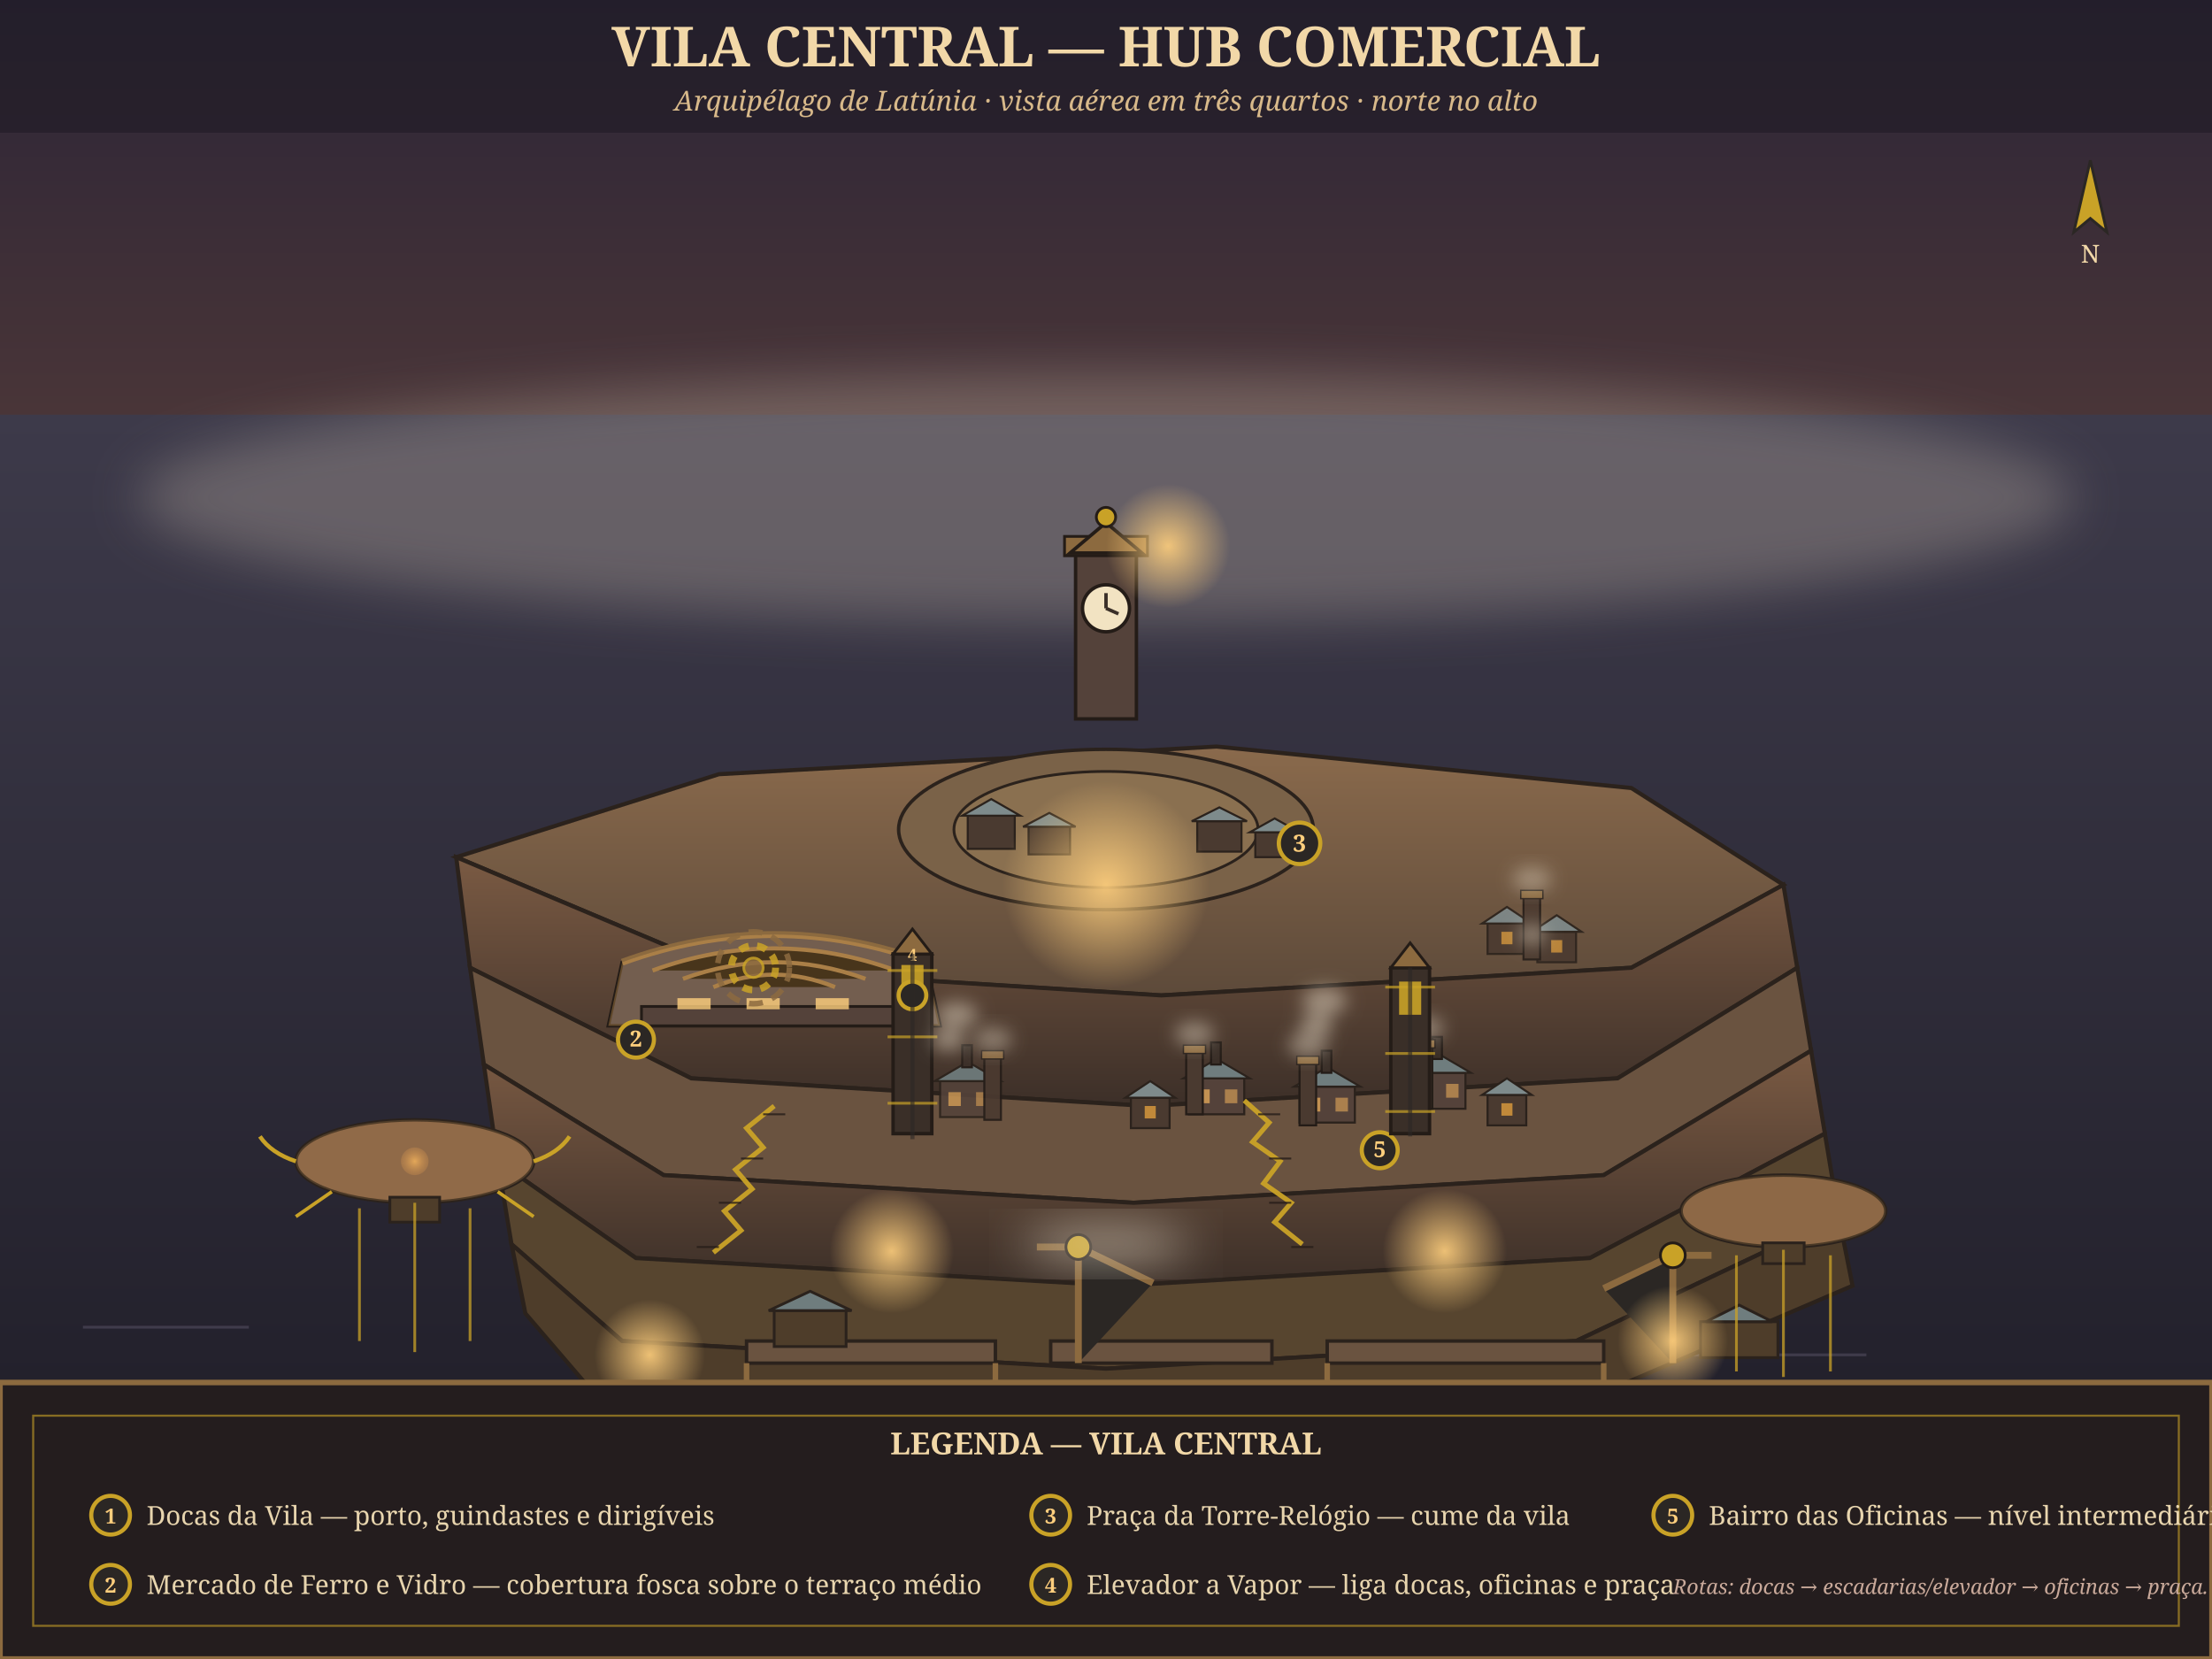
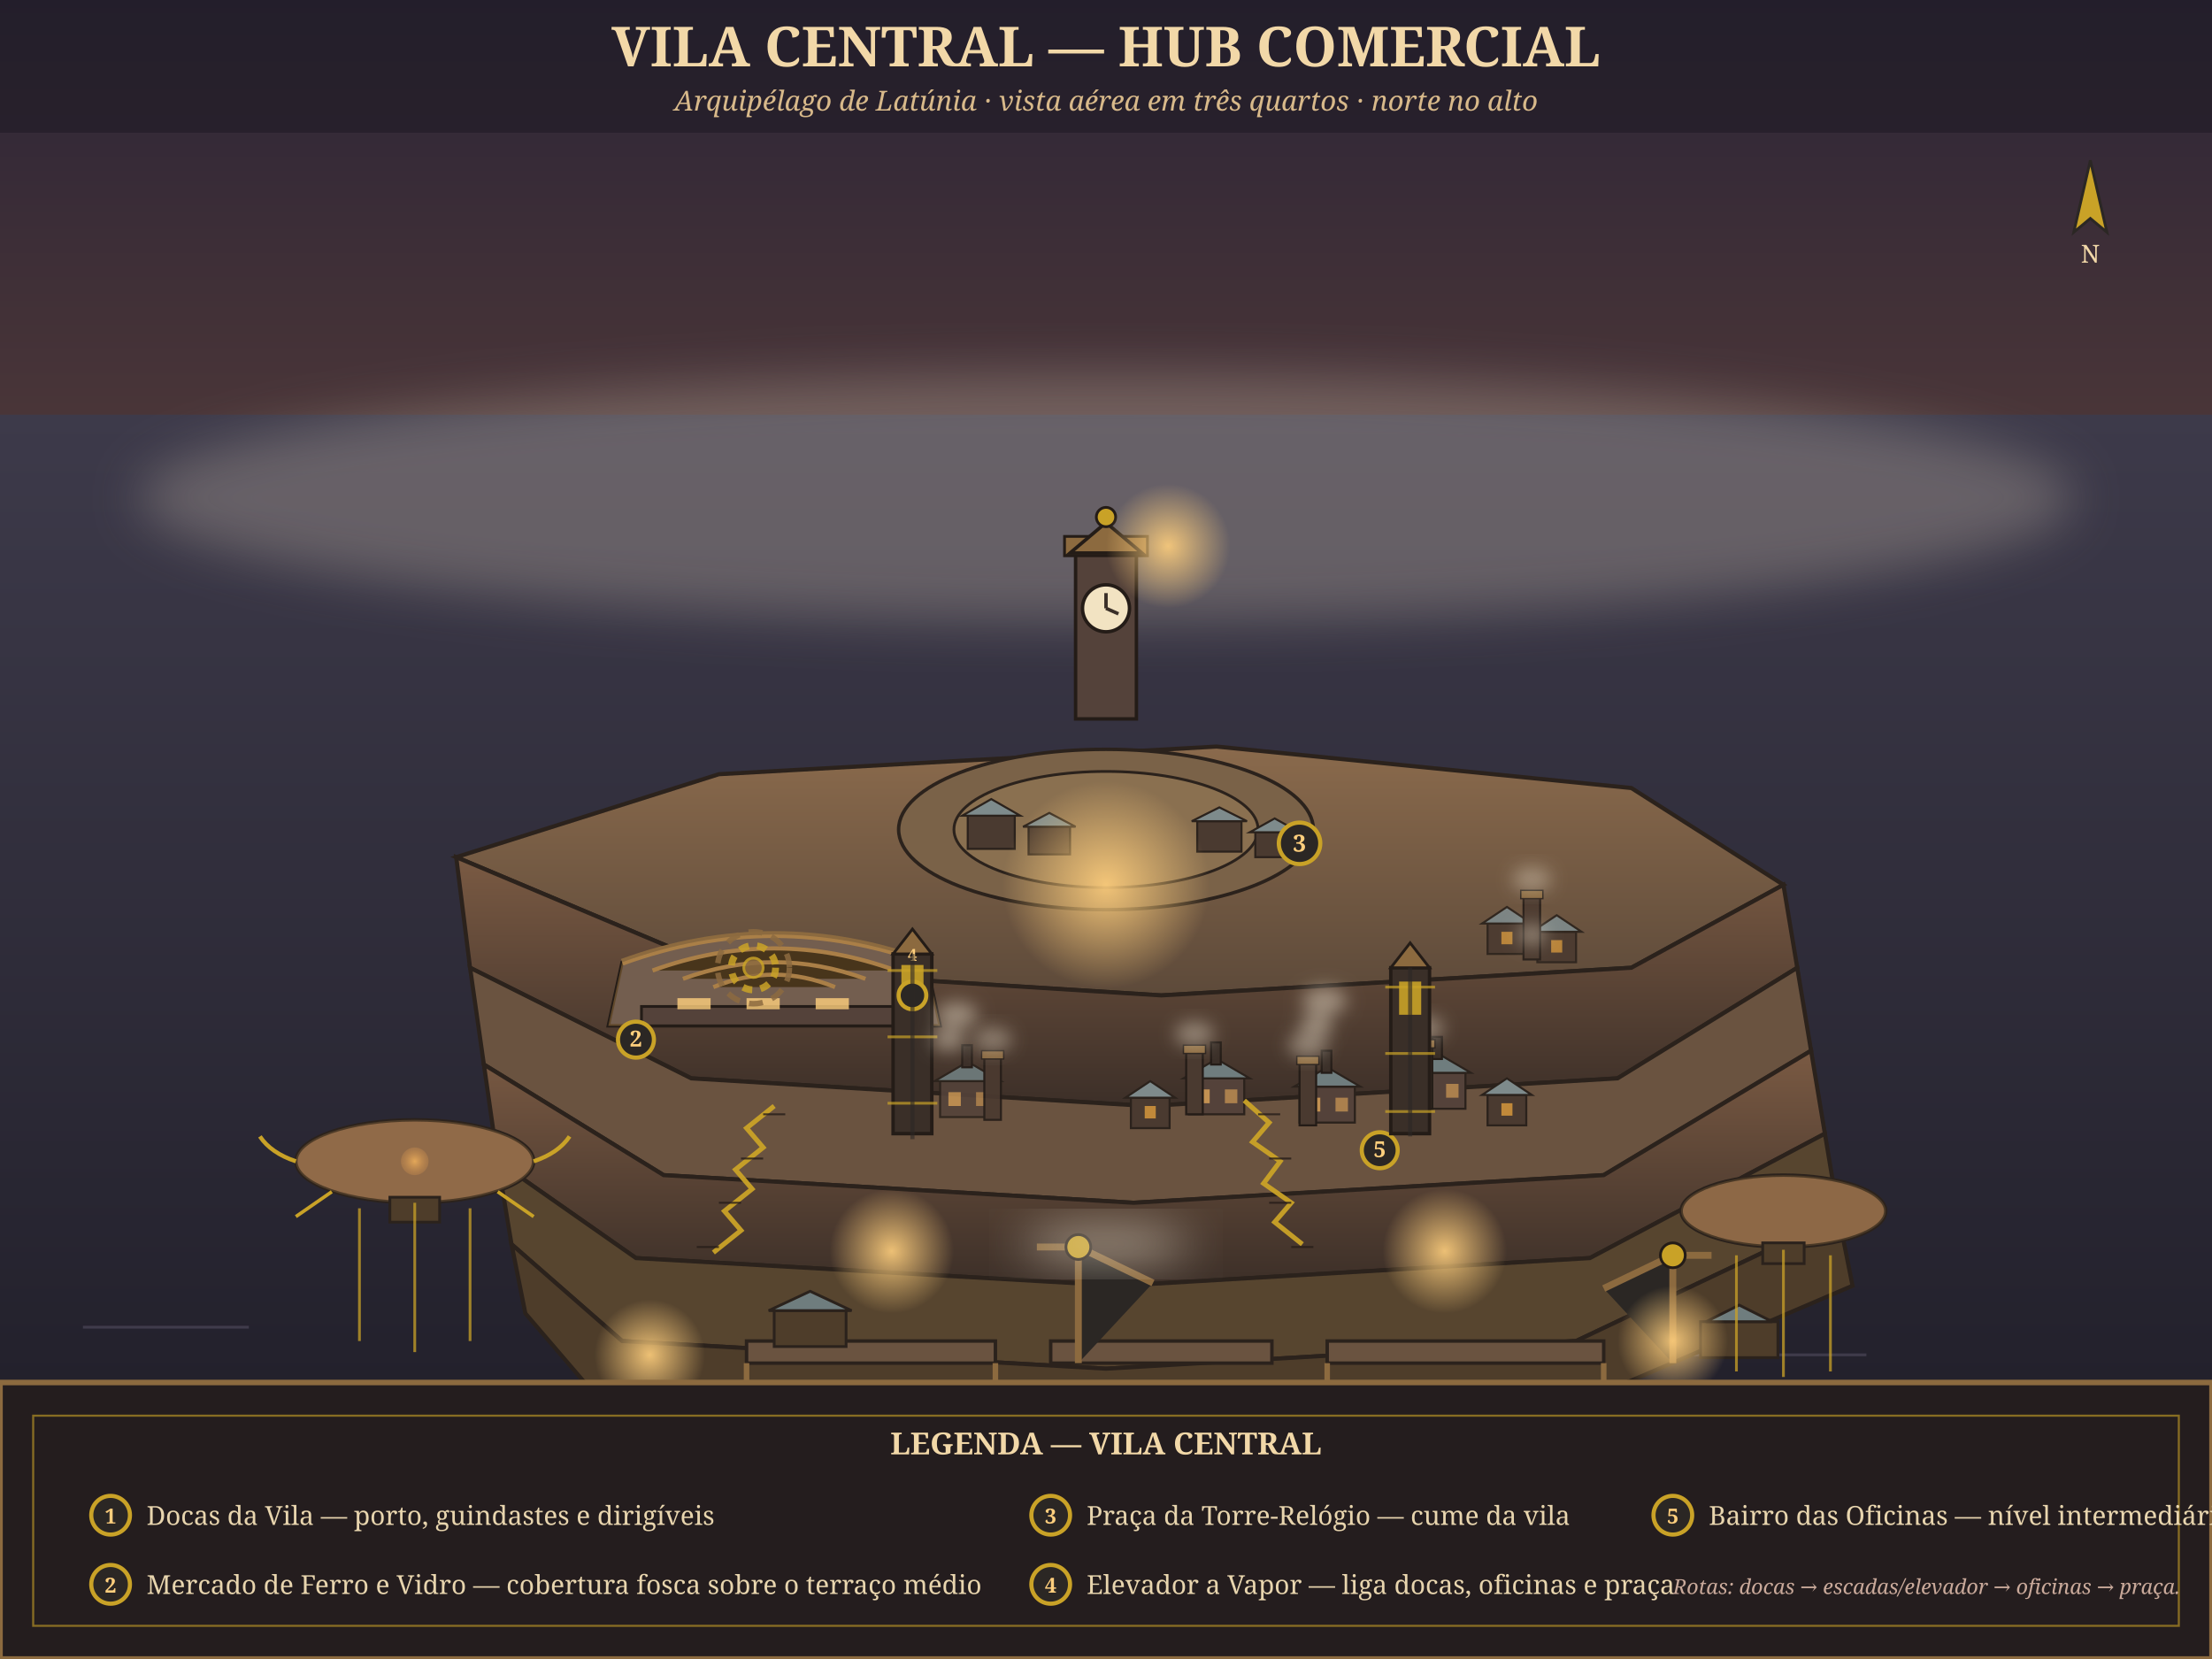
<svg xmlns="http://www.w3.org/2000/svg" width="1600" height="1200" viewBox="0 0 1600 1200">
  <defs>
    <linearGradient id="ceu" x1="0" y1="0" x2="0" y2="1">
      <stop offset="0" stop-color="#2b2436" />
      <stop offset="0.55" stop-color="#6e4a3a" />
      <stop offset="1" stop-color="#c98d4e" />
    </linearGradient>
    <linearGradient id="mar" x1="0" y1="0" x2="0" y2="1">
      <stop offset="0" stop-color="#3d3a4a" />
      <stop offset="1" stop-color="#23212c" />
    </linearGradient>
    <linearGradient id="rocha" x1="0" y1="0" x2="0" y2="1">
      <stop offset="0" stop-color="#7a5a43" />
      <stop offset="1" stop-color="#3c2f28" />
    </linearGradient>
    <linearGradient id="topo" x1="0" y1="0" x2="0" y2="1">
      <stop offset="0" stop-color="#8a6a4c" />
      <stop offset="1" stop-color="#5d4a3a" />
    </linearGradient>
    <radialGradient id="lampiao" cx="0.5" cy="0.5" r="0.5">
      <stop offset="0" stop-color="#ffcf7d" stop-opacity="0.9" />
      <stop offset="1" stop-color="#ffcf7d" stop-opacity="0" />
    </radialGradient>
    <radialGradient id="vidroambar" cx="0.5" cy="0.5" r="0.5">
      <stop offset="0" stop-color="#f2b25c" stop-opacity="0.85" />
      <stop offset="1" stop-color="#c98d4e" stop-opacity="0.35" />
    </radialGradient>
    <filter id="nevoa" x="-20%" y="-20%" width="140%" height="140%">
      <feGaussianBlur stdDeviation="18" />
    </filter>
    <filter id="brilho" x="-50%" y="-50%" width="200%" height="200%">
      <feGaussianBlur stdDeviation="6" />
    </filter>
    <g id="casa">
      <rect x="-14" y="-22" width="28" height="22" fill="#4a3a30" stroke="#2b221c" stroke-width="1.5" />
      <path d="M-18 -22 L0 -34 L18 -22 Z" fill="#7e8b8c" stroke="#2b221c" stroke-width="1.5" />
      <rect x="-4" y="-16" width="8" height="9" fill="#e8a33d" opacity="0.75" />
    </g>
    <g id="oficina">
      <rect x="-20" y="-26" width="40" height="26" fill="#54423a" stroke="#2b221c" stroke-width="1.5" />
      <path d="M-24 -26 L0 -40 L24 -26 Z" fill="#6f7d7e" stroke="#2b221c" stroke-width="1.5" />
      <rect x="-14" y="-18" width="9" height="10" fill="#f2b25c" opacity="0.7" />
      <rect x="6" y="-18" width="9" height="10" fill="#f2b25c" opacity="0.55" />
      <rect x="-4" y="-52" width="7" height="16" fill="#3a2f28" stroke="#241c17" stroke-width="1.5" />
    </g>
    <g id="chamine">
      <rect x="-6" y="-46" width="12" height="46" fill="#4a3a30" stroke="#241c17" stroke-width="1.5" />
      <rect x="-8" y="-50" width="16" height="6" fill="#8c6a3f" stroke="#241c17" stroke-width="1" />
      <ellipse cx="0" cy="-58" rx="14" ry="9" fill="#e8dcc8" opacity="0.45" filter="url(#brilho)" />
    </g>
    <g id="engrenagem">
      <circle r="16" fill="none" stroke="#c9a227" stroke-width="5" stroke-dasharray="7 6" />
      <circle r="7" fill="#8c6a3f" stroke="#c9a227" stroke-width="2" />
    </g>
    <g id="marcador">
      <circle r="15" fill="#2b2724" stroke="#c9a227" stroke-width="3" />
      <text y="6" text-anchor="middle" font-family="Georgia, serif" font-size="17" font-weight="bold" fill="#ffcf7d">N</text>
    </g>
  </defs>
  <rect width="1600" height="1200" fill="url(#ceu)" />
  <rect x="0" y="0" width="1600" height="96" fill="#1e1922" opacity="0.55" />
  <text x="800" y="48" text-anchor="middle" font-family="Georgia, serif" font-size="40" font-weight="bold" fill="#f2d8a8">VILA CENTRAL — HUB COMERCIAL</text>
  <text x="800" y="80" text-anchor="middle" font-family="Georgia, serif" font-size="20" font-style="italic" fill="#d8b98a">Arquipélago de Latúnia · vista aérea em três quartos · norte no alto</text>
  <g transform="translate(1512,150)">
    <path d="M0 -34 L12 18 L0 8 L-12 18 Z" fill="#c9a227" stroke="#2b2724" stroke-width="2" />
    <text y="40" text-anchor="middle" font-family="Georgia, serif" font-size="18" fill="#f2d8a8">N</text>
  </g>
  <rect x="0" y="300" width="1600" height="700" fill="url(#mar)" />
  <g stroke="#5a5468" stroke-width="2" opacity="0.5">
    <path d="M60 960 h120 M240 1000 h160 M1200 980 h150 M1000 1060 h180 M420 1050 h140 M1350 1030 h120" />
    <path d="M80 1040 h90 M1140 930 h110 M520 1090 h160 M960 940 h120" />
  </g>
  <ellipse cx="800" cy="360" rx="700" ry="90" fill="#d8c9b8" opacity="0.28" filter="url(#nevoa)" />
  <path d="M330 620 L520 560 L880 540 L1180 570 L1290 640 L1180 700 L840 720 L520 700 Z" fill="url(#topo)" stroke="#2b221c" stroke-width="3" />
  <path d="M330 620 L520 700 L840 720 L1180 700 L1290 640 L1300 700 L1170 780 L830 800 L500 780 L340 700 Z" fill="url(#rocha)" stroke="#2b221c" stroke-width="3" />
  <path d="M340 700 L500 780 L830 800 L1170 780 L1300 700 L1310 760 L1160 850 L820 870 L480 850 L350 770 Z" fill="#6a5340" stroke="#2b221c" stroke-width="3" />
  <path d="M350 770 L480 850 L820 870 L1160 850 L1310 760 L1320 820 L1150 910 L810 930 L460 910 L360 840 Z" fill="url(#rocha)" stroke="#2b221c" stroke-width="3" />
  <path d="M360 840 L460 910 L810 930 L1150 910 L1320 820 L1330 880 L1140 970 L800 990 L450 970 L370 900 Z" fill="#57452f" stroke="#2b221c" stroke-width="3" />
  <path d="M370 900 L450 970 L800 990 L1140 970 L1330 880 L1340 930 L1130 1020 L790 1040 L440 1020 L380 950 Z" fill="#4e3d2a" stroke="#2b221c" stroke-width="3" />
  <ellipse cx="800" cy="600" rx="150" ry="58" fill="#7a6248" stroke="#2b221c" stroke-width="2.5" />
  <ellipse cx="800" cy="600" rx="110" ry="42" fill="#8a7050" stroke="#2b221c" stroke-width="2" />
  <g transform="translate(800,520)">
    <rect x="-22" y="-120" width="44" height="120" fill="#54423a" stroke="#241c17" stroke-width="2.5" />
    <rect x="-30" y="-132" width="60" height="14" fill="#8c6a3f" stroke="#241c17" stroke-width="2" />
    <circle cy="-80" r="17" fill="#f2e3c2" stroke="#241c17" stroke-width="2.5" />
    <path d="M0 -80 L0 -91 M0 -80 L9 -76" stroke="#3a2f28" stroke-width="2.5" />
    <path d="M-26 -120 L0 -142 L26 -120 Z" fill="#8c6a3f" stroke="#241c17" stroke-width="2.5" />
    <circle cy="-146" r="7" fill="#c9a227" stroke="#241c17" stroke-width="2" />
    <circle cx="45" cy="-125" r="45" fill="url(#lampiao)" />
  </g>
  <g fill="#4a3a30" stroke="#2b221c" stroke-width="1.5">
    <rect x="700" y="590" width="34" height="24" />
    <rect x="744" y="598" width="30" height="20" />
    <rect x="866" y="594" width="32" height="22" />
    <rect x="908" y="602" width="28" height="18" />
  </g>
  <path d="M696 590 L717 578 L738 590 Z M740 598 L759 588 L778 598 Z M862 594 L882 584 L902 594 Z M904 602 L922 592 L940 602 Z" fill="#7e8b8c" stroke="#2b221c" stroke-width="1.5" />
  <g transform="translate(940,610)">
    <circle r="15" fill="#2b2724" stroke="#c9a227" stroke-width="3" />
    <text y="6" text-anchor="middle" font-family="Georgia, serif" font-size="17" font-weight="bold" fill="#ffcf7d">3</text>
  </g>
  <circle cx="800" cy="640" r="75" fill="url(#lampiao)" />
  <g transform="translate(560,742)">
    <path d="M-120 0 L-110 -46 Q0 -86 110 -46 L120 0 Z" fill="#3d3a4a" stroke="#241c17" stroke-width="2.5" />
    <path d="M-110 -46 Q0 -86 110 -46" fill="none" stroke="#8c6a3f" stroke-width="5" />
    <g stroke="#8c6a3f" stroke-width="3">
      <path d="M-88 -40 Q0 -72 88 -40 M-66 -34 Q0 -58 66 -34 M-44 -28 Q0 -46 44 -28" />
    </g>
    <path d="M-120 0 L-110 -46 Q0 -86 110 -46 L120 0 Z" fill="#f2b25c" opacity="0.30" />
    <rect x="-96" y="-14" width="192" height="14" fill="#54423a" stroke="#241c17" stroke-width="2" />
    <g fill="#ffcf7d" opacity="0.8">
      <rect x="-70" y="-20" width="24" height="8" />
      <rect x="-20" y="-20" width="24" height="8" />
      <rect x="30" y="-20" width="24" height="8" />
    </g>
    <g transform="translate(-100,10)">
      <circle r="13" fill="#2b2724" stroke="#c9a227" stroke-width="3" />
      <text y="5" text-anchor="middle" font-family="Georgia, serif" font-size="16" font-weight="bold" fill="#ffcf7d">2</text>
    </g>
  </g>
  <g transform="translate(545,700)" opacity="0.85">
    <use href="#engrenagem" />
    <circle r="26" fill="none" stroke="#8c6a3f" stroke-width="4" stroke-dasharray="10 7" />
  </g>
  <g transform="translate(960,806)">
    <use href="#oficina" x="-80" y="0" />
    <use href="#oficina" x="0" y="6" />
    <use href="#oficina" x="80" y="-4" />
    <use href="#chamine" x="-96" y="0" />
    <use href="#chamine" x="-14" y="8" />
    <use href="#chamine" x="70" y="-4" />
    <use href="#casa" x="-128" y="10" />
    <use href="#casa" x="130" y="8" />
    <g transform="translate(38,26)">
      <circle r="13" fill="#2b2724" stroke="#c9a227" stroke-width="3" />
      <text y="5" text-anchor="middle" font-family="Georgia, serif" font-size="16" font-weight="bold" fill="#ffcf7d">5</text>
    </g>
  </g>
  <g transform="translate(700,808)" opacity="0.9">
    <use href="#oficina" x="0" y="0" />
    <use href="#chamine" x="18" y="2" />
  </g>
  <g transform="translate(1090,690)" opacity="0.9">
    <use href="#casa" x="0" y="0" />
    <use href="#casa" x="36" y="6" />
    <use href="#chamine" x="18" y="4" />
  </g>
  <g transform="translate(660,690)">
    <rect x="-14" y="0" width="28" height="130" fill="#3a2f28" stroke="#241c17" stroke-width="2.5" />
    <rect x="-8" y="8" width="16" height="26" fill="#c9a227" opacity="0.9" />
    <path d="M-14 0 L0 -18 L14 0 Z" fill="#8c6a3f" stroke="#241c17" stroke-width="2" />
    <path d="M-18 12 L18 12 M-18 60 L18 60 M-18 108 L18 108" stroke="#c9a227" stroke-width="2" opacity="0.7" />
    <circle cy="30" r="10" fill="#2b2724" stroke="#c9a227" stroke-width="3" />
    <text y="5" text-anchor="middle" font-family="Georgia, serif" font-size="12" font-weight="bold" fill="#ffcf7d">4</text>
  </g>
  <g transform="translate(1020,700)">
    <rect x="-14" y="0" width="28" height="120" fill="#3a2f28" stroke="#241c17" stroke-width="2.5" />
    <rect x="-8" y="10" width="16" height="24" fill="#c9a227" opacity="0.9" />
    <path d="M-14 0 L0 -18 L14 0 Z" fill="#8c6a3f" stroke="#241c17" stroke-width="2" />
    <path d="M-18 14 L18 14 M-18 62 L18 62 M-18 104 L18 104" stroke="#c9a227" stroke-width="2" opacity="0.7" />
  </g>
  <path d="M660 824 L660 690 M1020 822 L1020 700" stroke="#2b2724" stroke-width="3" opacity="0.6" />
  <g stroke="#c9a227" stroke-width="3.5" fill="none" opacity="0.95">
    <path d="M560 800 L540 816 L552 830 L532 846 L544 860 L524 876 L536 890 L516 906" />
    <path d="M900 796 L918 812 L906 826 L926 840 L914 856 L934 870 L922 884 L942 900" />
  </g>
  <g stroke="#241c17" stroke-width="1.4" opacity="0.8">
    <path d="M552 806 h16 M536 838 h16 M520 870 h16 M504 902 h16 M910 806 h16 M918 838 h16 M918 870 h16 M934 902 h16" />
  </g>
  <g transform="translate(800,986)">
    <path d="M-260 0 h180 v-16 h-180 Z M-40 0 h160 v-16 h-160 Z M160 0 h200 v-16 h-200 Z" fill="#6a5340" stroke="#2b221c" stroke-width="2.5" />
    <path d="M-80 0 v96 M160 0 v96 M360 0 v96 M-260 0 v80" stroke="#8c6a3f" stroke-width="4" />
    <g fill="#4e3d2a" stroke="#2b221c" stroke-width="2">
      <rect x="-240" y="-38" width="52" height="26" />
      <rect x="430" y="-30" width="56" height="26" />
    </g>
    <path d="M-244 -38 L-214 -52 L-184 -38 Z M434 -30 L458 -42 L482 -30 Z" fill="#6f7d7e" stroke="#2b221c" stroke-width="2" />
    <g stroke="#8c6a3f" stroke-width="5" fill="#2b2724">
      <path d="M-20 0 v-84 l54 26 M-20 -84 h-30" />
      <path d="M410 0 v-78 l-50 24 M410 -78 h28" />
    </g>
    <circle cx="-20" cy="-84" r="9" fill="#c9a227" stroke="#241c17" stroke-width="2" />
    <circle cx="410" cy="-78" r="9" fill="#c9a227" stroke="#241c17" stroke-width="2" />
    <g transform="translate(-150,42)">
      <circle r="13" fill="#2b2724" stroke="#c9a227" stroke-width="3" />
      <text y="5" text-anchor="middle" font-family="Georgia, serif" font-size="16" font-weight="bold" fill="#ffcf7d">1</text>
    </g>
  </g>
  <g transform="translate(300,900)">
    <ellipse cx="0" cy="-60" rx="86" ry="30" fill="#7a5a43" stroke="#2b221c" stroke-width="2.5" />
    <ellipse cx="0" cy="-60" rx="86" ry="30" fill="#f2b25c" opacity="0.18" />
    <path d="M-86 -60 q-18 -6 -26 -18 M86 -60 q18 -6 26 -18" stroke="#c9a227" stroke-width="3" fill="none" />
    <rect x="-18" y="-34" width="36" height="18" fill="#4e3d2a" stroke="#2b221c" stroke-width="2" />
    <path d="M-60 -38 L-86 -20 M60 -38 L86 -20" stroke="#c9a227" stroke-width="2.5" />
    <path d="M0 -30 v108 M-40 -26 v96 M40 -26 v96" stroke="#c9a227" stroke-width="2" opacity="0.75" />
    <circle cx="0" cy="-60" r="10" fill="url(#vidroambar)" />
  </g>
  <g transform="translate(1290,930)">
    <ellipse cx="0" cy="-54" rx="74" ry="26" fill="#7a5a43" stroke="#2b221c" stroke-width="2.5" />
    <ellipse cx="0" cy="-54" rx="74" ry="26" fill="#f2b25c" opacity="0.16" />
    <rect x="-15" y="-31" width="30" height="15" fill="#4e3d2a" stroke="#2b221c" stroke-width="2" />
    <path d="M0 -26 v92 M34 -22 v84 M-34 -22 v84" stroke="#c9a227" stroke-width="2" opacity="0.75" />
  </g>
  <g transform="translate(800,900)" opacity="0.5">
    <ellipse cx="0" cy="0" rx="60" ry="18" fill="#e8dcc8" filter="url(#nevoa)" />
  </g>
  <g>
    <circle cx="645" cy="905" r="45" fill="url(#lampiao)" />
    <circle cx="1045" cy="905" r="45" fill="url(#lampiao)" />
    <circle cx="470" cy="980" r="40" fill="url(#lampiao)" />
    <circle cx="1210" cy="970" r="40" fill="url(#lampiao)" />
  </g>
  <g fill="#e8dcc8" filter="url(#brilho)" opacity="0.5">
    <ellipse cx="952" cy="742" rx="12" ry="8" />
    <ellipse cx="958" cy="724" rx="16" ry="10" />
    <ellipse cx="686" cy="752" rx="12" ry="8" />
    <ellipse cx="692" cy="734" rx="15" ry="9" />
    <ellipse cx="1108" cy="676" rx="10" ry="7" />
  </g>
  <rect x="0" y="1000" width="1600" height="200" fill="#241d1e" stroke="#8c6a3f" stroke-width="4" />
  <rect x="24" y="1024" width="1552" height="152" fill="none" stroke="#c9a227" stroke-width="1.5" opacity="0.6" />
  <text x="800" y="1052" text-anchor="middle" font-family="Georgia, serif" font-size="22" font-weight="bold" fill="#f2d8a8">LEGENDA — VILA CENTRAL</text>
  <g font-family="Georgia, serif" font-size="19" fill="#e8d5ae">
    <g transform="translate(80,1096)">
      <circle r="14" fill="#2b2724" stroke="#c9a227" stroke-width="3" />
      <text y="6" text-anchor="middle" font-size="15" font-weight="bold" fill="#ffcf7d">1</text>
      <text x="26" y="7">Docas da Vila — porto, guindastes e dirigíveis</text>
    </g>
    <g transform="translate(80,1146)">
      <circle r="14" fill="#2b2724" stroke="#c9a227" stroke-width="3" />
      <text y="6" text-anchor="middle" font-size="15" font-weight="bold" fill="#ffcf7d">2</text>
      <text x="26" y="7">Mercado de Ferro e Vidro — cobertura fosca sobre o terraço médio</text>
    </g>
    <g transform="translate(760,1096)">
      <circle r="14" fill="#2b2724" stroke="#c9a227" stroke-width="3" />
      <text y="6" text-anchor="middle" font-size="15" font-weight="bold" fill="#ffcf7d">3</text>
      <text x="26" y="7">Praça da Torre-Relógio — cume da vila</text>
    </g>
    <g transform="translate(760,1146)">
      <circle r="14" fill="#2b2724" stroke="#c9a227" stroke-width="3" />
      <text y="6" text-anchor="middle" font-size="15" font-weight="bold" fill="#ffcf7d">4</text>
      <text x="26" y="7">Elevador a Vapor — liga docas, oficinas e praça</text>
    </g>
    <g transform="translate(1210,1096)">
      <circle r="14" fill="#2b2724" stroke="#c9a227" stroke-width="3" />
      <text y="6" text-anchor="middle" font-size="15" font-weight="bold" fill="#ffcf7d">5</text>
      <text x="26" y="7">Bairro das Oficinas — nível intermediário</text>
    </g>
    <g transform="translate(1210,1146)">
-       <text y="7" font-size="15" font-style="italic" fill="#c9a99a">Rotas: docas → escadarias/elevador → oficinas → praça.</text>
+       <text y="7" font-size="15" font-style="italic" fill="#c9a99a">Rotas: docas → escadas/elevador → oficinas → praça.</text>
    </g>
  </g>
</svg>
